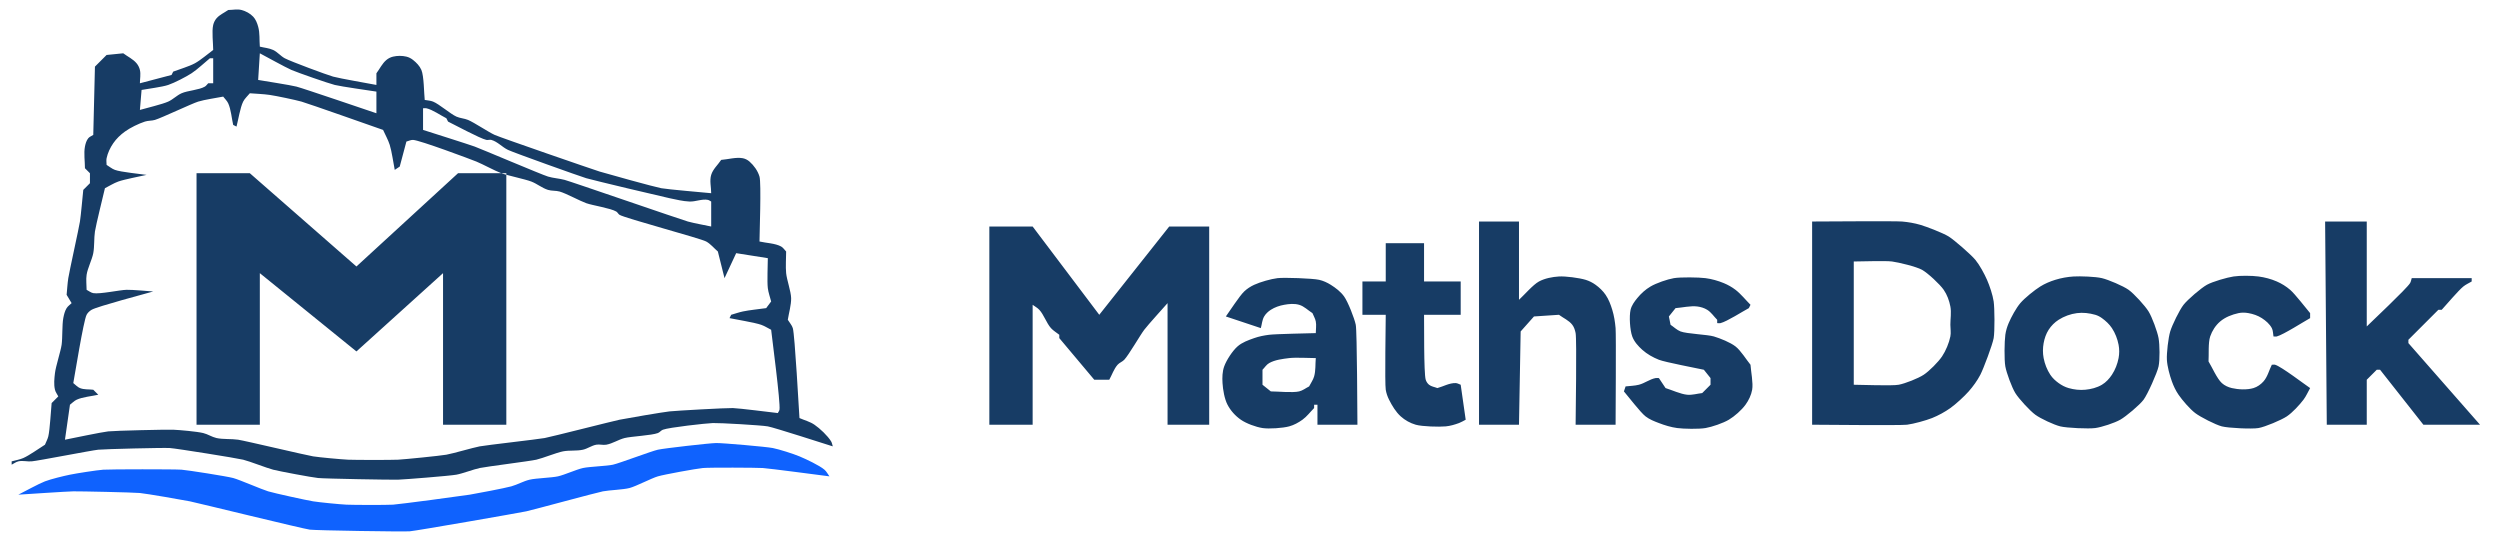
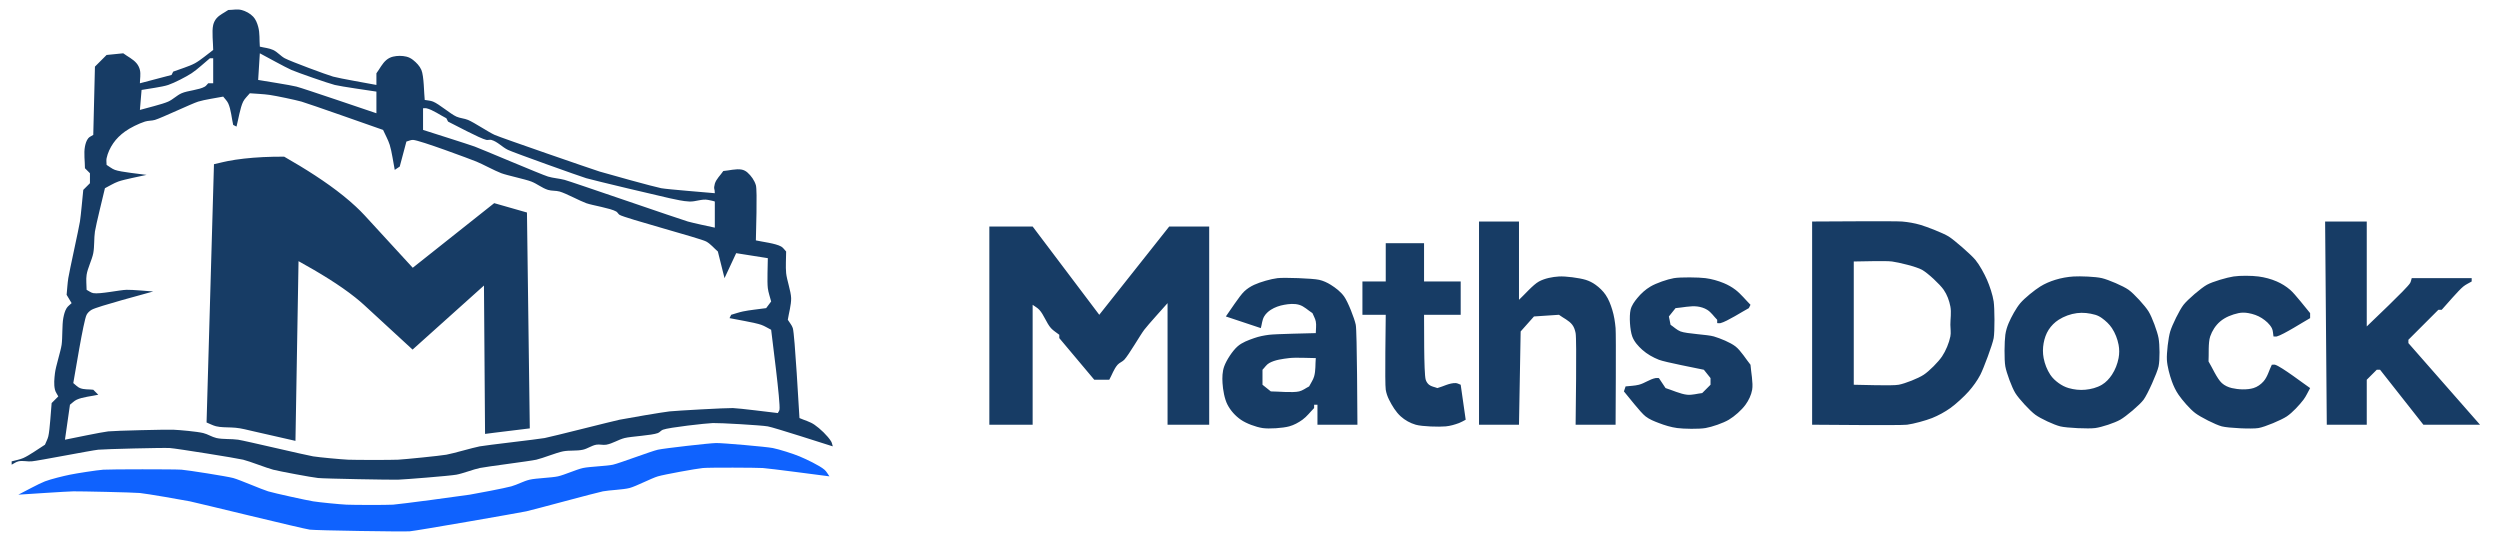
<svg xmlns="http://www.w3.org/2000/svg" viewBox="0 0 1501 326" role="img" aria-labelledby="title">
-   <path fill="#173c65" fill-rule="evenodd" d="M137.00,6.00 C139.67,6.00 142.42,5.32 145.00,6.00 C147.60,6.69 150.15,8.05 152.00,10.00 C153.54,11.62 154.40,13.85 155.00,16.00 C156.08,19.85 155.67,24.01 156.00,28.00 C158.67,28.67 161.50,28.85 164.00,30.00 C166.60,31.20 168.47,33.65 171.00,35.00 C174.53,36.89 196.15,44.91 200.00,46.00 C203.85,47.09 222.07,50.24 226.00,51.00 C226.00,48.67 226.00,46.33 226.00,44.00 C228.00,41.33 229.44,38.14 232.00,36.00 C233.14,35.04 234.55,34.34 236.00,34.00 C238.60,33.39 241.40,33.39 244.00,34.00 C245.45,34.34 246.83,35.07 248.00,36.00 C250.04,37.62 251.98,39.60 253.00,42.00 C254.57,45.68 254.56,56.02 255.00,60.00 C256.67,60.33 258.42,60.36 260.00,61.00 C263.71,62.50 270.36,68.35 274.00,70.00 C276.21,71.00 278.76,71.07 281.00,72.00 C284.69,73.54 293.35,79.35 297.00,81.00 C300.65,82.65 356.18,101.82 360.00,103.00 C363.82,104.18 393.07,112.28 397.00,113.00 C400.93,113.72 423.02,115.60 427.00,116.00 C427.00,112.33 425.94,108.51 427.00,105.00 C428.04,101.55 431.00,99.00 433.00,96.00 C436.99,95.69 442.07,94.23 446.00,95.00 C447.46,95.29 448.88,96.01 450.00,97.00 C452.70,99.39 454.96,102.55 456.00,106.00 C457.16,109.83 456.00,141.00 456.00,145.00 C459.90,145.90 465.50,146.06 469.00,148.00 C470.24,148.69 471.00,150.00 472.00,151.00 C472.00,155.00 471.61,160.02 472.00,164.00 C472.39,167.98 474.91,175.00 475.00,179.00 C475.09,183.00 473.61,188.05 473.00,192.00 C474.00,193.67 475.41,195.15 476.00,197.00 C477.21,200.81 479.70,247.01 480.00,251.00 C483.00,252.33 486.29,253.14 489.00,255.00 C492.30,257.26 496.90,261.60 499.00,265.00 C499.55,265.90 499.67,267.00 500.00,268.00 C496.18,266.82 464.94,256.71 461.00,256.00 C457.06,255.29 432.00,253.86 428.00,254.00 C424.00,254.14 401.74,256.59 398.00,258.00 C396.88,258.42 396.12,259.57 395.00,260.00 C391.27,261.44 378.88,262.01 375.00,263.00 C371.22,263.96 367.84,266.32 364.00,267.00 C362.03,267.35 359.97,266.64 358.00,267.00 C355.20,267.51 352.78,269.38 350.00,270.00 C346.10,270.88 341.93,270.23 338.00,271.00 C334.07,271.77 325.90,275.11 322.00,276.00 C318.10,276.89 291.91,280.16 288.00,281.00 C284.09,281.84 277.93,284.28 274.00,285.00 C270.07,285.72 243.00,287.87 239.00,288.00 C235.00,288.13 194.98,287.41 191.00,287.00 C187.02,286.59 167.87,283.00 164.00,282.00 C160.13,281.00 149.89,276.95 146.00,276.00 C142.11,275.05 105.99,269.27 102.00,269.00 C98.01,268.73 62.98,269.61 59.00,270.00 C55.02,270.39 22.99,276.65 19.00,277.00 C16.34,277.23 13.60,276.39 11.00,277.00 C9.55,277.34 8.33,278.33 7.00,279.00 C7.00,278.33 7.00,277.67 7.00,277.00 C9.33,276.33 11.78,275.98 14.00,275.00 C17.66,273.39 23.59,269.10 27.00,267.00 C27.67,265.33 28.57,263.74 29.00,262.00 C29.95,258.11 30.60,245.98 31.00,242.00 C32.33,240.67 33.67,239.33 35.00,238.00 C34.33,236.67 33.34,235.45 33.00,234.00 C32.23,230.76 32.62,227.31 33.00,224.00 C33.46,220.03 36.42,210.96 37.00,207.00 C37.58,203.04 37.24,194.93 38.00,191.00 C38.40,188.93 38.89,186.79 40.00,185.00 C40.74,183.80 42.00,183.00 43.00,182.00 C42.00,180.33 41.00,178.67 40.00,177.00 C40.33,173.67 40.49,170.31 41.00,167.00 C41.60,163.05 47.39,136.95 48.00,133.00 C48.61,129.05 49.58,117.98 50.00,114.00 C51.33,112.67 52.67,111.33 54.00,110.00 C54.00,108.00 54.00,106.00 54.00,104.00 C53.00,103.00 52.00,102.00 51.00,101.00 C51.00,97.00 50.24,91.93 51.00,88.00 C51.34,86.24 51.87,84.39 53.00,83.00 C53.76,82.07 55.00,81.67 56.00,81.00 C56.10,77.00 56.90,44.00 57.00,40.00 C59.33,37.67 61.67,35.33 64.00,33.00 C67.33,32.67 70.67,32.33 74.00,32.00 C76.67,34.00 79.86,35.44 82.00,38.00 C82.96,39.14 83.66,40.55 84.00,42.00 C84.61,44.60 84.00,47.33 84.00,50.00 C87.87,48.98 99.13,46.02 103.00,45.00 C103.33,44.33 103.67,43.67 104.00,43.00 C107.73,41.56 113.49,39.91 117.00,38.00 C120.51,36.09 124.77,32.35 128.00,30.00 C128.00,26.00 127.08,18.89 128.00,15.00 C128.34,13.55 129.03,12.13 130.00,11.00 C131.86,8.82 134.67,7.67 137.00,6.00 Z M155.00,48.00 C158.94,48.69 174.12,51.02 178.00,52.00 C181.88,52.98 222.21,66.74 226.00,68.00 C226.00,64.00 226.00,59.00 226.00,55.00 C222.05,54.37 204.88,51.97 201.00,51.00 C197.12,50.03 178.67,43.59 175.00,42.00 C171.33,40.41 159.54,33.86 156.00,32.00 C155.75,35.99 155.25,44.01 155.00,48.00 Z M125.00,50.00 C126.00,50.00 127.00,50.00 128.00,50.00 C128.00,46.00 128.00,39.00 128.00,35.00 C127.33,35.00 126.67,35.00 126.00,35.00 C122.90,37.53 118.36,41.83 115.00,44.00 C111.64,46.17 104.79,49.72 101.00,51.00 C97.21,52.28 88.93,53.26 85.00,54.00 C84.67,57.99 84.33,62.01 84.00,66.00 C87.84,64.87 97.35,62.64 101.00,61.00 C103.87,59.71 106.13,57.28 109.00,56.00 C112.65,54.37 119.55,54.03 123.00,52.00 C123.81,51.52 124.33,50.67 125.00,50.00 Z M254.00,78.00 C257.81,79.23 281.24,86.63 285.00,88.00 C288.76,89.37 325.17,104.85 329.00,106.00 C332.25,106.98 335.72,107.12 339.00,108.00 C342.86,109.03 409.14,131.94 413.00,133.00 C416.86,134.06 423.09,135.16 427.00,136.00 C427.00,132.00 427.00,125.00 427.00,121.00 C426.33,120.67 425.73,120.14 425.00,120.00 C421.38,119.32 417.68,121.14 414.00,121.00 C410.00,120.85 405.92,119.80 402.00,119.00 C398.08,118.20 355.83,108.15 352.00,107.00 C348.17,105.85 308.61,91.72 305.00,90.00 C301.49,88.33 298.75,85.04 295.00,84.00 C294.04,83.73 292.98,84.22 292.00,84.00 C288.10,83.12 272.61,74.73 269.00,73.00 C268.67,72.33 268.33,71.67 268.00,71.00 C264.42,69.21 259.89,65.92 256.00,65.00 C255.35,64.85 254.67,65.00 254.00,65.00 C254.00,69.00 254.00,74.00 254.00,78.00 Z M64.00,99.00 C65.67,100.00 67.17,101.34 69.00,102.00 C72.76,103.37 84.05,104.38 88.00,105.00 C84.11,105.92 74.76,107.64 71.00,109.00 C68.20,110.01 65.67,111.67 63.00,113.00 C62.10,116.90 57.60,135.05 57.00,139.00 C56.40,142.95 56.75,148.07 56.00,152.00 C55.25,155.93 52.59,161.04 52.00,165.00 C51.55,167.97 52.00,171.00 52.00,174.00 C53.33,174.67 54.53,175.73 56.00,176.00 C59.93,176.72 72.00,174.07 76.00,174.00 C80.00,173.93 88.01,174.75 92.00,175.00 C88.17,176.14 58.44,183.95 55.00,186.00 C53.78,186.72 52.66,187.75 52.00,189.00 C50.12,192.53 44.77,226.07 44.00,230.00 C45.33,231.00 46.45,232.38 48.00,233.00 C50.49,234.01 53.33,233.67 56.00,234.00 C57.00,235.00 58.00,236.00 59.00,237.00 C55.10,237.90 49.63,238.31 46.00,240.00 C44.49,240.70 43.33,242.00 42.00,243.00 C41.43,246.96 39.57,260.04 39.00,264.00 C42.93,263.24 61.02,259.43 65.00,259.00 C68.98,258.57 100.00,257.83 104.00,258.00 C108.00,258.17 118.11,259.07 122.00,260.00 C124.77,260.66 127.22,262.38 130.00,263.00 C133.91,263.86 139.04,263.41 143.00,264.00 C146.96,264.59 184.05,273.38 188.00,274.00 C191.95,274.62 205.00,275.81 209.00,276.00 C213.00,276.19 235.01,276.21 239.00,276.00 C242.99,275.79 264.06,273.69 268.00,273.00 C271.94,272.31 284.07,268.74 288.00,268.00 C291.93,267.26 323.07,263.73 327.00,263.00 C330.93,262.27 368.08,252.80 372.00,252.00 C375.92,251.20 398.02,247.43 402.00,247.00 C405.98,246.57 436.00,244.88 440.00,245.00 C444.00,245.12 463.02,247.56 467.00,248.00 C467.33,247.33 467.87,246.73 468.00,246.00 C468.72,242.06 463.41,201.98 463.00,198.00 C461.00,197.00 459.11,195.74 457.00,195.00 C453.22,193.68 441.91,191.82 438.00,191.00 C438.33,190.33 438.67,189.67 439.00,189.00 C441.33,188.33 443.63,187.51 446.00,187.00 C449.91,186.17 456.04,185.57 460.00,185.00 C461.00,183.67 462.00,182.33 463.00,181.00 C462.33,178.33 461.34,175.73 461.00,173.00 C460.51,169.03 461.00,159.00 461.00,155.00 C457.05,154.38 445.95,152.62 442.00,152.00 C440.31,155.62 436.69,163.38 435.00,167.00 C434.03,163.12 431.97,154.88 431.00,151.00 C428.67,149.00 426.69,146.48 424.00,145.00 C420.50,143.07 375.43,131.06 372.00,129.00 C371.19,128.51 370.81,127.48 370.00,127.00 C366.55,124.98 355.77,123.34 352.00,122.00 C348.23,120.66 339.85,116.09 336.00,115.00 C333.73,114.36 331.25,114.70 329.00,114.00 C325.44,112.89 322.48,110.34 319.00,109.00 C315.27,107.56 304.75,105.39 301.00,104.00 C297.25,102.61 289.71,98.50 286.00,97.00 C282.29,95.50 252.00,84.17 248.00,84.00 C246.63,83.94 245.33,84.67 244.00,85.00 C242.97,88.86 241.03,96.14 240.00,100.00 C239.00,100.67 238.00,101.33 237.00,102.00 C236.22,98.08 235.21,90.81 234.00,87.00 C233.01,83.87 231.33,81.00 230.00,78.00 C226.22,76.69 184.85,62.07 181.00,61.00 C177.15,59.93 165.96,57.58 162.00,57.00 C158.04,56.42 153.99,56.33 150.00,56.00 C148.67,57.67 146.96,59.09 146.00,61.00 C144.20,64.57 143.03,72.14 142.00,76.00 C141.33,75.67 140.67,75.33 140.00,75.00 C139.10,71.10 138.69,65.63 137.00,62.00 C136.30,60.49 135.00,59.33 134.00,58.00 C130.08,58.78 122.82,59.82 119.00,61.00 C115.18,62.18 96.84,70.88 93.00,72.00 C91.05,72.57 88.93,72.37 87.00,73.00 C83.20,74.24 78.24,76.66 75.00,79.00 C72.32,80.93 69.87,83.28 68.00,86.00 C66.14,88.71 64.68,91.79 64.00,95.00 C63.72,96.30 64.00,97.67 64.00,99.00 Z M118,104 H150 L214,160 L275,104 H304 V255 H266 V164 L214,211 L156,164 V255 H118 Z" />
+   <path fill="#173c65" fill-rule="evenodd" d="M137.00,6.00 C139.67,6.00 142.42,5.32 145.00,6.00 C147.60,6.69 150.15,8.05 152.00,10.00 C153.54,11.62 154.40,13.85 155.00,16.00 C156.08,19.85 155.67,24.01 156.00,28.00 C158.67,28.67 161.50,28.85 164.00,30.00 C166.60,31.20 168.47,33.65 171.00,35.00 C174.53,36.89 196.15,44.91 200.00,46.00 C203.85,47.09 222.07,50.24 226.00,51.00 C226.00,48.67 226.00,46.33 226.00,44.00 C228.00,41.33 229.44,38.14 232.00,36.00 C233.14,35.04 234.55,34.34 236.00,34.00 C238.60,33.39 241.40,33.39 244.00,34.00 C245.45,34.34 246.83,35.07 248.00,36.00 C250.04,37.62 251.98,39.60 253.00,42.00 C254.57,45.68 254.56,56.02 255.00,60.00 C256.67,60.33 258.42,60.36 260.00,61.00 C263.71,62.50 270.36,68.35 274.00,70.00 C276.21,71.00 278.76,71.07 281.00,72.00 C284.69,73.54 293.35,79.35 297.00,81.00 C300.65,82.65 356.18,101.82 360.00,103.00 C363.82,104.18 393.07,112.28 397.00,113.00 C400.93,113.72 425.195,115.6 429.175,116 C429.175,112.88 428.274,113.808 429.175,110.325 C430.059,107.392 432.575,105.225 434.275,102.675 C437.666,102.412 441.985,101.171 445.325,101.825 C446.566,102.072 447.773,102.683 448.725,103.525 C451.02,105.556 452.941,108.243 453.825,111.175 C454.811,114.43 453.825,140.925 453.825,144.325 C457.725,145.225 465.50,146.06 469.00,148.00 C470.24,148.69 471.00,150.00 472.00,151.00 C472.00,155.00 471.61,160.02 472.00,164.00 C472.39,167.98 474.91,175.00 475.00,179.00 C475.09,183.00 473.61,188.05 473.00,192.00 C474.00,193.67 475.41,195.15 476.00,197.00 C477.21,200.81 479.70,247.01 480.00,251.00 C483.00,252.33 486.29,253.14 489.00,255.00 C492.30,257.26 496.90,261.60 499.00,265.00 C499.55,265.90 499.67,267.00 500.00,268.00 C496.18,266.82 464.94,256.71 461.00,256.00 C457.06,255.29 432.00,253.86 428.00,254.00 C424.00,254.14 401.74,256.59 398.00,258.00 C396.88,258.42 396.12,259.57 395.00,260.00 C391.27,261.44 378.88,262.01 375.00,263.00 C371.22,263.96 367.84,266.32 364.00,267.00 C362.03,267.35 359.97,266.64 358.00,267.00 C355.20,267.51 352.78,269.38 350.00,270.00 C346.10,270.88 341.93,270.23 338.00,271.00 C334.07,271.77 325.90,275.11 322.00,276.00 C318.10,276.89 291.91,280.16 288.00,281.00 C284.09,281.84 277.93,284.28 274.00,285.00 C270.07,285.72 243.00,287.87 239.00,288.00 C235.00,288.13 194.98,287.41 191.00,287.00 C187.02,286.59 167.87,283.00 164.00,282.00 C160.13,281.00 149.89,276.95 146.00,276.00 C142.11,275.05 105.99,269.27 102.00,269.00 C98.01,268.73 62.98,269.61 59.00,270.00 C55.02,270.39 22.99,276.65 19.00,277.00 C16.34,277.23 13.60,276.39 11.00,277.00 C9.55,277.34 8.33,278.33 7.00,279.00 C7.00,278.33 7.00,277.67 7.00,277.00 C9.33,276.33 11.78,275.98 14.00,275.00 C17.66,273.39 23.59,269.10 27.00,267.00 C27.67,265.33 28.57,263.74 29.00,262.00 C29.95,258.11 30.60,245.98 31.00,242.00 C32.33,240.67 33.67,239.33 35.00,238.00 C34.33,236.67 33.34,235.45 33.00,234.00 C32.23,230.76 32.62,227.31 33.00,224.00 C33.46,220.03 36.42,210.96 37.00,207.00 C37.58,203.04 37.24,194.93 38.00,191.00 C38.40,188.93 38.89,186.79 40.00,185.00 C40.74,183.80 42.00,183.00 43.00,182.00 C42.00,180.33 41.00,178.67 40.00,177.00 C40.33,173.67 40.49,170.31 41.00,167.00 C41.60,163.05 47.39,136.95 48.00,133.00 C48.61,129.05 49.58,117.98 50.00,114.00 C51.33,112.67 52.67,111.33 54.00,110.00 C54.00,108.00 54.00,106.00 54.00,104.00 C53.00,103.00 52.00,102.00 51.00,101.00 C51.00,97.00 50.24,91.93 51.00,88.00 C51.34,86.24 51.87,84.39 53.00,83.00 C53.76,82.07 55.00,81.67 56.00,81.00 C56.10,77.00 56.90,44.00 57.00,40.00 C59.33,37.67 61.67,35.33 64.00,33.00 C67.33,32.67 70.67,32.33 74.00,32.00 C76.67,34.00 79.86,35.44 82.00,38.00 C82.96,39.14 83.66,40.55 84.00,42.00 C84.61,44.60 84.00,47.33 84.00,50.00 C87.87,48.98 99.13,46.02 103.00,45.00 C103.33,44.33 103.67,43.67 104.00,43.00 C107.73,41.56 113.49,39.91 117.00,38.00 C120.51,36.09 124.77,32.35 128.00,30.00 C128.00,26.00 127.08,18.89 128.00,15.00 C128.34,13.55 129.03,12.13 130.00,11.00 C131.86,8.82 134.67,7.67 137.00,6.00 Z M155.00,48.00 C158.94,48.69 174.12,51.02 178.00,52.00 C181.88,52.98 222.21,66.74 226.00,68.00 C226.00,64.00 226.00,59.00 226.00,55.00 C222.05,54.37 204.88,51.97 201.00,51.00 C197.12,50.03 178.67,43.59 175.00,42.00 C171.33,40.41 159.54,33.86 156.00,32.00 C155.75,35.99 155.25,44.01 155.00,48.00 Z M125.00,50.00 C126.00,50.00 127.00,50.00 128.00,50.00 C128.00,46.00 128.00,39.00 128.00,35.00 C127.33,35.00 126.67,35.00 126.00,35.00 C122.90,37.53 118.36,41.83 115.00,44.00 C111.64,46.17 104.79,49.72 101.00,51.00 C97.21,52.28 88.93,53.26 85.00,54.00 C84.67,57.99 84.33,62.01 84.00,66.00 C87.84,64.87 97.35,62.64 101.00,61.00 C103.87,59.71 106.13,57.28 109.00,56.00 C112.65,54.37 119.55,54.03 123.00,52.00 C123.81,51.52 124.33,50.67 125.00,50.00 Z M254.00,78.00 C257.81,79.23 281.24,86.63 285.00,88.00 C288.76,89.37 325.17,104.85 329.00,106.00 C332.25,106.98 335.72,107.12 339.00,108.00 C342.86,109.03 409.14,131.94 413.00,133.00 C416.86,134.06 425.265,135.835 429.175,136.675 C429.175,133.275 429.175,125 429.175,121 C428.505,120.67 425.73,120.14 425.00,120.00 C421.38,119.32 417.68,121.14 414.00,121.00 C410.00,120.85 405.92,119.80 402.00,119.00 C398.08,118.20 355.83,108.15 352.00,107.00 C348.17,105.85 308.61,91.72 305.00,90.00 C301.49,88.33 298.75,85.04 295.00,84.00 C294.04,83.73 292.98,84.22 292.00,84.00 C288.10,83.12 272.61,74.73 269.00,73.00 C268.67,72.33 268.33,71.67 268.00,71.00 C264.42,69.21 259.89,65.92 256.00,65.00 C255.35,64.85 254.67,65.00 254.00,65.00 C254.00,69.00 254.00,74.00 254.00,78.00 Z M64.00,99.00 C65.67,100.00 67.17,101.34 69.00,102.00 C72.76,103.37 84.05,104.38 88.00,105.00 C84.11,105.92 74.76,107.64 71.00,109.00 C68.20,110.01 65.67,111.67 63.00,113.00 C62.10,116.90 57.60,135.05 57.00,139.00 C56.40,142.95 56.75,148.07 56.00,152.00 C55.25,155.93 52.59,161.04 52.00,165.00 C51.55,167.97 52.00,171.00 52.00,174.00 C53.33,174.67 54.53,175.73 56.00,176.00 C59.93,176.72 72.00,174.07 76.00,174.00 C80.00,173.93 88.01,174.75 92.00,175.00 C88.17,176.14 58.44,183.95 55.00,186.00 C53.78,186.72 52.66,187.75 52.00,189.00 C50.12,192.53 44.77,226.07 44.00,230.00 C45.33,231.00 46.45,232.38 48.00,233.00 C50.49,234.01 53.33,233.67 56.00,234.00 C57.00,235.00 58.00,236.00 59.00,237.00 C55.10,237.90 49.63,238.31 46.00,240.00 C44.49,240.70 43.33,242.00 42.00,243.00 C41.43,246.96 39.57,260.04 39.00,264.00 C42.93,263.24 61.02,259.43 65.00,259.00 C68.98,258.57 100.00,257.83 104.00,258.00 C108.00,258.17 118.11,259.07 122.00,260.00 C124.77,260.66 127.22,262.38 130.00,263.00 C133.91,263.86 139.04,263.41 143.00,264.00 C146.96,264.59 184.05,273.38 188.00,274.00 C191.95,274.62 205.00,275.81 209.00,276.00 C213.00,276.19 235.01,276.21 239.00,276.00 C242.99,275.79 264.06,273.69 268.00,273.00 C271.94,272.31 284.07,268.74 288.00,268.00 C291.93,267.26 323.07,263.73 327.00,263.00 C330.93,262.27 368.08,252.80 372.00,252.00 C375.92,251.20 398.02,247.43 402.00,247.00 C405.98,246.57 436.00,244.88 440.00,245.00 C444.00,245.12 463.02,247.56 467.00,248.00 C467.33,247.33 467.87,246.73 468.00,246.00 C468.72,242.06 463.41,201.98 463.00,198.00 C461.00,197.00 459.11,195.74 457.00,195.00 C453.22,193.68 441.91,191.82 438.00,191.00 C438.33,190.33 438.67,189.67 439.00,189.00 C441.33,188.33 443.63,187.51 446.00,187.00 C449.91,186.17 456.04,185.57 460.00,185.00 C461.00,183.67 462.00,182.33 463.00,181.00 C462.33,178.33 461.34,175.73 461.00,173.00 C460.51,169.03 461.00,159.00 461.00,155.00 C457.05,154.38 445.95,152.62 442.00,152.00 C440.31,155.62 436.69,163.38 435.00,167.00 C434.03,163.12 431.97,154.88 431.00,151.00 C428.67,149.00 426.69,146.48 424.00,145.00 C420.50,143.07 375.43,131.06 372.00,129.00 C371.19,128.51 370.81,127.48 370.00,127.00 C366.55,124.98 355.77,123.34 352.00,122.00 C348.23,120.66 339.85,116.09 336.00,115.00 C333.73,114.36 331.25,114.70 329.00,114.00 C325.44,112.89 322.48,110.34 319.00,109.00 C315.27,107.56 304.75,105.39 301.00,104.00 C297.25,102.61 289.71,98.50 286.00,97.00 C282.29,95.50 252.00,84.17 248.00,84.00 C246.63,83.94 245.33,84.67 244.00,85.00 C242.97,88.86 241.03,96.14 240.00,100.00 C239.00,100.67 238.00,101.33 237.00,102.00 C236.22,98.08 235.21,90.81 234.00,87.00 C233.01,83.87 231.33,81.00 230.00,78.00 C226.22,76.69 184.85,62.07 181.00,61.00 C177.15,59.93 165.96,57.58 162.00,57.00 C158.04,56.42 153.99,56.33 150.00,56.00 C148.67,57.67 146.96,59.09 146.00,61.00 C144.20,64.57 143.03,72.14 142.00,76.00 C141.33,75.67 140.67,75.33 140.00,75.00 C139.10,71.10 138.69,65.63 137.00,62.00 C136.30,60.49 135.00,59.33 134.00,58.00 C130.08,58.78 122.82,59.82 119.00,61.00 C115.18,62.18 96.84,70.88 93.00,72.00 C91.05,72.57 88.93,72.37 87.00,73.00 C83.20,74.24 78.24,76.66 75.00,79.00 C72.32,80.93 69.87,83.28 68.00,86.00 C66.14,88.71 64.68,91.79 64.00,95.00 C63.72,96.30 64.00,97.67 64.00,99.00 Z M128.465,98.585 C130.313,98.155 132.165,97.724 134.060,97.283 C134.879,97.092 135.742,96.906 136.634,96.729 C139.588,96.141 142.906,95.636 146.505,95.230 C150.105,94.824 153.986,94.517 158.043,94.320 C162.100,94.124 166.333,94.037 170.621,94.064 C173.706,95.829 176.824,97.655 179.927,99.535 C183.030,101.415 186.118,103.347 189.145,105.324 C192.171,107.300 195.136,109.320 197.996,111.373 C200.857,113.426 203.612,115.512 206.225,117.620 C208.839,119.728 211.310,121.857 213.607,123.997 C215.509,125.768 217.303,127.549 218.943,129.327 C219.285,129.697 219.621,130.065 219.959,130.433 C221.920,132.569 223.860,134.681 225.778,136.770 C227.696,138.859 229.593,140.925 231.469,142.968 C233.345,145.011 235.200,147.032 237.035,149.030 C238.871,151.029 240.686,153.006 242.482,154.962 C244.278,156.918 246.054,158.853 247.812,160.767 C249.494,159.433 251.155,158.115 252.797,156.813 C254.438,155.511 256.059,154.224 257.662,152.953 C259.264,151.682 260.847,150.426 262.412,149.185 C263.977,147.943 265.523,146.717 267.051,145.504 C268.579,144.292 270.090,143.094 271.583,141.909 C273.076,140.724 274.552,139.554 276.011,138.396 C277.471,137.238 278.913,136.094 280.340,134.962 C281.767,133.830 283.177,132.711 284.572,131.605 C285.967,130.498 287.346,129.404 288.710,128.322 C290.075,127.239 291.424,126.169 292.758,125.110 C294.093,124.051 295.413,123.004 296.719,121.968 C298.442,122.461 300.144,122.947 301.824,123.428 C303.504,123.908 305.162,124.383 306.800,124.851 C308.438,125.319 310.056,125.782 311.653,126.239 C313.251,126.696 314.829,127.147 316.387,127.592 C316.415,129.693 316.442,131.796 316.470,133.902 C316.498,136.008 316.525,138.118 316.553,140.230 C316.581,142.342 316.609,144.457 316.636,146.575 C316.664,148.693 316.692,150.814 316.720,152.938 C316.748,155.061 316.775,157.188 316.803,159.318 C316.831,161.448 316.859,163.581 316.887,165.717 C316.915,167.853 316.943,169.992 316.971,172.134 C317.000,174.276 317.028,176.420 317.056,178.568 C317.084,180.716 317.112,182.867 317.140,185.021 C317.169,187.175 317.197,189.333 317.225,191.493 C317.254,193.653 317.282,195.816 317.310,197.982 C317.339,200.148 317.367,202.318 317.396,204.490 C317.424,206.663 317.453,208.838 317.481,211.017 C317.509,213.123 317.534,215.022 317.564,217.345 C317.565,217.424 317.567,217.518 317.568,217.605 C317.602,220.226 317.637,222.850 317.671,225.479 C317.705,228.107 317.740,230.739 317.775,233.375 C317.809,236.011 317.844,238.651 317.878,241.294 C317.913,243.937 317.948,246.585 317.983,249.235 C318.017,251.886 318.052,254.541 318.087,257.200 C316.415,257.408 314.721,257.616 313.004,257.826 C311.287,258.036 309.547,258.247 307.782,258.462 C306.018,258.676 304.229,258.894 302.416,259.116 C300.602,259.337 298.764,259.563 296.899,259.796 C295.034,260.029 293.143,260.266 291.225,260.524 C291.204,257.688 291.183,254.856 291.163,252.028 C291.142,249.201 291.121,246.377 291.101,243.558 C291.080,240.738 291.059,237.923 291.039,235.112 C291.018,232.300 290.997,229.493 290.977,226.690 C290.956,223.887 290.936,221.088 290.915,218.293 C290.910,217.525 290.904,216.680 290.899,215.990 C290.885,214.169 290.875,212.757 290.863,211.143 C290.847,208.918 290.830,206.696 290.814,204.477 C290.798,202.258 290.782,200.042 290.765,197.830 C290.749,195.617 290.733,193.408 290.717,191.202 C290.701,188.996 290.685,186.793 290.668,184.593 C290.652,182.393 290.636,180.197 290.620,178.003 C290.604,175.810 290.588,173.620 290.572,171.433 C289.150,172.709 287.711,174.000 286.255,175.307 C284.799,176.614 283.326,177.935 281.836,179.273 C280.345,180.611 278.837,181.964 277.311,183.334 C275.785,184.704 274.240,186.090 272.676,187.493 C271.113,188.897 269.530,190.317 267.928,191.755 C266.326,193.192 264.704,194.648 263.062,196.122 C261.420,197.595 259.758,199.088 258.074,200.599 C256.390,202.110 254.686,203.640 252.959,205.189 C251.232,206.739 249.483,208.309 247.712,209.898 C245.940,208.267 244.149,206.619 242.338,204.952 C240.527,203.285 238.696,201.599 236.845,199.895 C234.994,198.191 233.122,196.468 231.230,194.726 C229.337,192.983 227.423,191.221 225.487,189.439 C223.551,187.657 221.593,185.854 219.612,184.031 C219.239,183.687 218.867,183.343 218.490,182.998 C216.865,181.511 215.092,180.016 213.213,178.520 C210.899,176.678 208.409,174.833 205.775,172.993 C203.141,171.153 200.363,169.319 197.478,167.498 C194.593,165.677 191.602,163.869 188.547,162.083 C185.493,160.298 182.375,158.534 179.240,156.800 C179.195,159.469 179.149,162.143 179.103,164.821 C179.057,167.500 179.011,170.183 178.965,172.872 C178.919,175.560 178.873,178.253 178.827,180.950 C178.781,183.648 178.734,186.350 178.688,189.058 C178.642,191.765 178.595,194.477 178.549,197.194 C178.502,199.911 178.456,202.632 178.409,205.359 C178.375,207.336 178.345,209.095 178.307,211.299 C178.293,212.134 178.276,213.136 178.260,214.056 C178.203,217.402 178.145,220.754 178.088,224.113 C178.030,227.471 177.973,230.835 177.915,234.205 C177.857,237.576 177.799,240.952 177.741,244.335 C177.683,247.717 177.625,251.105 177.567,254.500 C177.509,257.895 177.451,261.295 177.392,264.702 C173.164,263.744 168.905,262.767 164.724,261.810 C160.544,260.854 156.443,259.915 152.526,259.034 C148.609,258.153 144.883,257.115 141.414,256.819 C137.945,256.522 134.741,256.658 131.896,256.314 C131.142,256.223 130.408,256.107 129.710,255.931 C127.774,255.443 125.898,254.402 124.021,253.657 C124.101,250.878 124.180,248.105 124.260,245.336 C124.339,242.567 124.418,239.803 124.497,237.044 C124.576,234.286 124.655,231.532 124.734,228.783 C124.813,226.034 124.891,223.291 124.970,220.552 C125.048,217.813 125.127,215.079 125.205,212.350 C125.208,212.260 125.210,212.170 125.213,212.079 C125.289,209.418 125.366,206.714 125.443,204.038 C125.522,201.270 125.602,198.508 125.681,195.751 C125.760,192.993 125.839,190.241 125.917,187.493 C125.996,184.746 126.075,182.003 126.153,179.265 C126.232,176.528 126.310,173.795 126.388,171.067 C126.466,168.339 126.544,165.616 126.622,162.898 C126.700,160.180 126.778,157.467 126.855,154.758 C126.933,152.050 127.010,149.346 127.088,146.648 C127.165,143.949 127.242,141.255 127.319,138.566 C127.397,135.877 127.473,133.193 127.550,130.513 C127.627,127.833 127.704,125.159 127.780,122.489 C127.857,119.818 127.933,117.153 128.009,114.492 C128.086,111.832 128.162,109.176 128.238,106.525 C128.314,103.874 128.389,101.227 128.465,98.585 Z" />
  <path fill="#0f62fe" fill-rule="evenodd" d="M430.00,266.00 C434.00,265.95 460.08,268.22 464.00,269.00 C467.92,269.78 476.31,272.46 480.00,274.00 C483.69,275.54 491.96,279.40 495.00,282.00 C496.27,283.08 497.00,284.67 498.00,286.00 C494.03,285.50 461.99,281.25 458.00,281.00 C454.01,280.75 425.98,280.63 422.00,281.00 C418.02,281.37 398.84,284.87 395.00,286.00 C391.16,287.13 381.87,291.98 378.00,293.00 C374.13,294.02 365.93,294.25 362.00,295.00 C358.07,295.75 319.91,306.16 316.00,307.00 C312.09,307.84 249.99,318.69 246.00,319.00 C242.01,319.31 189.97,318.50 186.00,318.00 C182.03,317.50 117.92,301.79 114.00,301.00 C110.08,300.21 87.98,296.38 84.00,296.00 C80.02,295.62 48.00,294.93 44.00,295.00 C40.00,295.07 14.99,296.76 11.00,297.00 C14.58,295.21 23.26,290.42 27.00,289.00 C30.74,287.58 38.08,285.81 42.00,285.00 C45.92,284.19 58.01,282.30 62.00,282.00 C65.99,281.70 105.01,281.68 109.00,282.00 C112.99,282.32 136.14,285.96 140.00,287.00 C143.86,288.04 157.17,293.85 161.00,295.00 C164.83,296.15 184.05,300.37 188.00,301.00 C191.95,301.63 204.00,302.80 208.00,303.00 C212.00,303.20 232.01,303.26 236.00,303.00 C239.99,302.74 278.05,297.65 282.00,297.00 C285.95,296.35 303.15,293.08 307.00,292.00 C310.76,290.95 314.20,288.90 318.00,288.00 C321.89,287.08 331.10,286.87 335.00,286.00 C338.90,285.13 346.09,281.86 350.00,281.00 C353.91,280.14 364.09,279.86 368.00,279.00 C371.91,278.14 391.09,270.86 395.00,270.00 C398.91,269.14 426.00,266.05 430.00,266.00 Z" />
  <path transform="translate(580 126)" fill="#173c65" fill-rule="evenodd" d="M308.00,7.00 C312.00,7.00 328.00,7.00 332.00,7.00 C332.00,11.00 332.00,50.00 332.00,54.00 C334.95,51.30 340.48,44.89 344.00,43.00 C347.52,41.11 352.01,40.24 356.00,40.00 C359.99,39.76 368.17,40.84 372.00,42.00 C374.14,42.65 376.19,43.69 378.00,45.00 C380.29,46.65 382.40,48.67 384.00,51.00 C385.86,53.71 387.03,56.86 388.00,60.00 C389.10,63.56 389.67,67.29 390.00,71.00 C390.36,74.98 390.00,125.00 390.00,129.00 C386.00,129.00 370.00,129.00 366.00,129.00 C366.00,125.00 366.76,77.93 366.00,74.00 C365.66,72.24 365.09,70.42 364.00,69.00 C361.97,66.35 358.67,65.00 356.00,63.00 C352.01,63.27 344.99,63.73 341.00,64.00 C338.34,66.99 335.66,70.01 333.00,73.00 C332.93,77.00 332.07,125.00 332.00,129.00 C328.00,129.00 312.00,129.00 308.00,129.00 C308.00,125.00 308.00,11.00 308.00,7.00 Z M508.00,7.00 C512.00,7.00 558.02,6.64 562.00,7.00 C565.71,7.33 569.42,7.95 573.00,9.00 C576.84,10.13 586.60,13.89 590.00,16.00 C593.40,18.11 603.45,26.92 606.00,30.00 C608.55,33.08 611.39,38.34 613.00,42.00 C614.61,45.66 616.41,51.04 617.00,55.00 C617.59,58.96 617.69,73.06 617.00,77.00 C616.31,80.94 610.85,95.45 609.00,99.00 C607.15,102.55 604.64,106.00 602.00,109.00 C599.36,112.00 594.26,116.68 591.00,119.00 C587.74,121.32 583.71,123.52 580.00,125.00 C576.29,126.48 568.97,128.48 565.00,129.00 C561.03,129.52 512.00,129.00 508.00,129.00 C508.00,125.00 508.00,11.00 508.00,7.00 Z M816.00,7.00 C820.00,7.00 837.00,7.00 841.00,7.00 C841.00,11.00 841.00,66.00 841.00,70.00 C843.83,67.17 864.90,47.40 867.00,44.00 C867.55,43.10 867.67,42.00 868.00,41.00 C872.00,41.00 900.00,41.00 904.00,41.00 C904.00,41.67 904.00,42.33 904.00,43.00 C902.33,44.00 900.51,44.78 899.00,46.00 C895.89,48.52 888.72,57.07 886.00,60.00 C885.33,60.00 884.67,60.00 884.00,60.00 C881.17,62.83 868.83,75.17 866.00,78.00 C866.00,78.67 866.00,79.33 866.00,80.00 C868.64,83.01 906.36,125.99 909.00,129.00 C905.00,129.00 879.00,129.00 875.00,129.00 C872.52,125.86 851.48,99.14 849.00,96.00 C848.33,96.00 847.67,96.00 847.00,96.00 C845.00,98.00 843.00,100.00 841.00,102.00 C841.00,106.00 841.00,125.00 841.00,129.00 C837.00,129.00 821.00,129.00 817.00,129.00 C816.97,125.00 816.03,11.00 816.00,7.00 Z M14.00,10.00 C18.00,10.00 36.00,10.00 40.00,10.00 C42.41,13.19 77.59,59.81 80.00,63.00 C82.48,59.87 119.52,13.13 122.00,10.00 C126.00,10.00 142.00,10.00 146.00,10.00 C146.00,14.00 146.00,125.00 146.00,129.00 C142.00,129.00 125.00,129.00 121.00,129.00 C121.00,125.00 121.00,60.00 121.00,56.00 C118.37,59.01 109.43,68.82 107.00,72.00 C104.57,75.18 97.75,87.09 95.00,90.00 C93.85,91.21 92.10,91.74 91.00,93.00 C88.74,95.59 87.67,99.00 86.00,102.00 C83.00,102.00 80.00,102.00 77.00,102.00 C74.43,98.94 58.57,80.06 56.00,77.00 C56.00,76.33 56.00,75.67 56.00,75.00 C54.33,73.67 52.43,72.59 51.00,71.00 C48.33,68.02 46.72,62.93 44.00,60.00 C42.87,58.78 41.33,58.00 40.00,57.00 C40.00,61.00 40.00,125.00 40.00,129.00 C36.00,129.00 18.00,129.00 14.00,129.00 C14.00,125.00 14.00,14.00 14.00,10.00 Z M252.00,20.00 C256.00,20.00 271.00,20.00 275.00,20.00 C275.00,24.00 275.00,39.00 275.00,43.00 C279.00,43.00 293.00,43.00 297.00,43.00 C297.00,47.00 297.00,59.00 297.00,63.00 C293.00,63.00 279.00,63.00 275.00,63.00 C275.10,67.00 274.79,98.19 276.00,102.00 C276.36,103.15 277.07,104.24 278.00,105.00 C279.39,106.13 281.33,106.33 283.00,107.00 C286.67,106.00 290.20,103.89 294.00,104.00 C295.05,104.03 296.00,104.67 297.00,105.00 C297.57,108.96 299.43,122.04 300.00,126.00 C298.67,126.67 297.40,127.48 296.00,128.00 C293.42,128.95 290.74,129.74 288.00,130.00 C284.02,130.38 273.84,130.11 270.00,129.00 C266.70,128.05 263.55,126.30 261.00,124.00 C258.03,121.32 255.80,117.57 254.00,114.00 C253.05,112.12 252.34,110.08 252.00,108.00 C251.36,104.05 252.00,67.00 252.00,63.00 C248.00,63.00 242.00,63.00 238.00,63.00 C238.00,59.00 238.00,47.00 238.00,43.00 C242.00,43.00 248.00,43.00 252.00,43.00 C252.00,39.00 252.00,24.00 252.00,20.00 Z M665.00,40.00 C668.99,39.76 678.11,40.07 682.00,41.00 C685.89,41.93 694.74,45.68 698.00,48.00 C701.26,50.32 707.90,57.59 710.00,61.00 C712.10,64.41 715.29,73.06 716.00,77.00 C716.71,80.94 716.84,90.09 716.00,94.00 C715.16,97.91 709.40,110.80 707.00,114.00 C704.60,117.20 696.48,124.03 693.00,126.00 C689.52,127.97 681.96,130.45 678.00,131.00 C674.04,131.55 660.88,130.96 657.00,130.00 C653.12,129.04 645.23,125.36 642.00,123.00 C638.77,120.64 632.10,113.41 630.00,110.00 C627.90,106.59 624.71,97.94 624.00,94.00 C623.29,90.06 623.45,78.96 624.00,75.00 C624.34,72.60 625.05,70.23 626.00,68.00 C627.57,64.32 630.42,59.05 633.00,56.00 C635.58,52.95 641.60,48.11 645.00,46.00 C647.79,44.27 650.86,42.97 654.00,42.00 C657.56,40.90 661.28,40.23 665.00,40.00 Z M761.00,40.00 C764.95,39.40 772.04,39.47 776.00,40.00 C779.77,40.50 783.52,41.48 787.00,43.00 C789.88,44.26 792.62,45.95 795.00,48.00 C798.03,50.61 804.40,58.96 807.00,62.00 C807.00,63.00 807.00,64.00 807.00,65.00 C803.50,66.93 790.87,75.00 787.00,76.00 C786.35,76.17 785.67,76.00 785.00,76.00 C784.67,74.33 784.80,72.50 784.00,71.00 C782.67,68.51 780.38,66.53 778.00,65.00 C775.61,63.46 772.80,62.51 770.00,62.00 C768.03,61.64 765.95,61.58 764.00,62.00 C760.09,62.85 756.05,64.41 753.00,67.00 C750.25,69.34 748.16,72.59 747.00,76.00 C745.71,79.79 746.27,87.01 746.00,91.00 C748.10,94.41 751.05,101.30 754.00,104.00 C755.65,105.51 757.82,106.49 760.00,107.00 C763.89,107.92 769.17,108.16 773.00,107.00 C775.30,106.30 777.41,104.80 779.00,103.00 C781.47,100.21 782.33,96.33 784.00,93.00 C784.67,93.00 785.36,92.81 786.00,93.00 C789.83,94.16 803.67,104.78 807.00,107.00 C805.67,109.33 804.63,111.86 803.00,114.00 C800.57,117.18 796.33,121.78 793.00,124.00 C789.67,126.22 779.94,130.31 776.00,131.00 C772.06,131.69 757.87,131.01 754.00,130.00 C750.13,128.99 741.19,124.42 738.00,122.00 C734.81,119.58 730.26,114.30 728.00,111.00 C726.31,108.54 725.01,105.81 724.00,103.00 C722.65,99.24 721.22,93.99 721.00,90.00 C720.78,86.01 721.85,76.83 723.00,73.00 C724.15,69.17 728.54,60.15 731.00,57.00 C733.46,53.85 741.50,46.94 745.00,45.00 C748.50,43.06 757.05,40.60 761.00,40.00 Z M187.00,41.00 C190.97,40.52 208.10,41.12 212.00,42.00 C214.48,42.56 216.85,43.65 219.00,45.00 C222.00,46.89 224.94,49.12 227.00,52.00 C229.33,55.25 233.19,65.08 234.00,69.00 C234.81,72.92 234.93,125.00 235.00,129.00 C231.00,129.00 215.00,129.00 211.00,129.00 C211.00,125.00 211.00,121.00 211.00,117.00 C210.33,117.00 209.67,117.00 209.00,117.00 C209.00,117.67 209.00,118.33 209.00,119.00 C206.67,121.33 204.68,124.07 202.00,126.00 C199.58,127.74 196.88,129.22 194.00,130.00 C190.14,131.04 181.95,131.61 178.00,131.00 C174.05,130.39 168.29,128.28 165.00,126.00 C161.71,123.72 158.84,120.55 157.00,117.00 C155.16,113.45 154.25,107.99 154.00,104.00 C153.79,100.66 153.87,97.15 155.00,94.00 C156.35,90.23 160.00,84.65 163.00,82.00 C165.79,79.53 169.49,78.25 173.00,77.00 C175.90,75.97 178.95,75.39 182.00,75.00 C185.97,74.49 206.00,74.14 210.00,74.00 C210.00,71.67 210.44,69.29 210.00,67.00 C209.66,65.24 208.67,63.67 208.00,62.00 C205.33,60.33 203.02,57.87 200.00,57.00 C197.12,56.17 193.95,56.46 191.00,57.00 C188.20,57.51 185.39,58.46 183.00,60.00 C181.41,61.02 179.96,62.37 179.00,64.00 C177.77,66.09 177.67,68.67 177.00,71.00 C173.21,69.74 159.79,65.26 156.00,64.00 C158.37,60.77 164.11,51.76 167.00,49.00 C168.74,47.34 170.82,46.01 173.00,45.00 C176.63,43.32 183.03,41.48 187.00,41.00 Z M425.00,41.00 C428.94,40.32 440.04,40.47 444.00,41.00 C447.77,41.50 451.49,42.55 455.00,44.00 C457.48,45.03 459.86,46.37 462.00,48.00 C465.18,50.43 468.17,54.17 471.00,57.00 C470.67,57.67 470.33,58.33 470.00,59.00 C466.46,60.87 456.88,67.04 453.00,68.00 C452.35,68.16 451.67,68.00 451.00,68.00 C451.00,67.33 451.00,66.67 451.00,66.00 C449.00,64.00 447.41,61.49 445.00,60.00 C443.21,58.89 441.09,58.26 439.00,58.00 C435.03,57.51 429.99,58.69 426.00,59.00 C424.67,60.67 423.33,62.33 422.00,64.00 C422.33,65.67 422.67,67.33 423.00,69.00 C425.00,70.33 426.76,72.13 429.00,73.00 C432.73,74.44 445.17,74.85 449.00,76.00 C452.83,77.15 458.84,79.55 462.00,82.00 C465.16,84.45 468.47,89.90 471.00,93.00 C471.27,96.99 472.70,104.06 472.00,108.00 C471.43,111.23 469.93,114.34 468.00,117.00 C465.65,120.24 461.44,123.95 458.00,126.00 C454.56,128.05 447.94,130.32 444.00,131.00 C440.06,131.68 430.96,131.53 427.00,131.00 C423.23,130.50 419.55,129.36 416.00,128.00 C413.21,126.94 410.35,125.83 408.00,124.00 C404.84,121.55 397.62,112.02 395.00,109.00 C395.33,108.00 395.67,107.00 396.00,106.00 C398.67,105.67 401.40,105.67 404.00,105.00 C407.48,104.10 410.47,101.68 414.00,101.00 C414.65,100.87 415.33,101.00 416.00,101.00 C417.33,103.00 418.67,105.00 420.00,107.00 C423.82,108.18 429.02,110.62 433.00,111.00 C436.01,111.28 439.00,110.33 442.00,110.00 C443.67,108.33 445.33,106.67 447.00,105.00 C447.00,103.67 447.00,102.33 447.00,101.00 C445.67,99.33 444.33,97.67 443.00,96.00 C439.10,95.13 419.72,91.48 416.00,90.00 C412.39,88.56 408.89,86.60 406.00,84.00 C403.52,81.77 401.15,79.13 400.00,76.00 C398.62,72.25 398.09,63.90 399.00,60.00 C399.61,57.38 401.30,55.08 403.00,53.00 C405.24,50.26 407.94,47.79 411.00,46.00 C414.45,43.97 421.06,41.68 425.00,41.00 Z M591.00,69.00 C591.00,65.33 591.69,61.60 591.00,58.00 C590.32,54.47 589.04,50.96 587.00,48.00 C584.73,44.71 577.49,37.95 574.00,36.00 C570.51,34.05 559.96,31.54 556.00,31.00 C552.04,30.46 537.00,31.00 533.00,31.00 C533.00,35.00 533.00,101.00 533.00,105.00 C537.00,105.00 556.07,105.76 560.00,105.00 C563.93,104.24 571.66,101.20 575.00,99.00 C578.34,96.80 583.77,91.32 586.00,88.00 C588.23,84.68 590.22,79.92 591.00,76.00 C591.46,73.71 591.00,71.33 591.00,69.00 Z M647.00,89.00 C647.68,92.53 649.02,96.00 651.00,99.00 C652.30,100.97 654.09,102.62 656.00,104.00 C657.81,105.31 659.85,106.38 662.00,107.00 C665.22,107.93 668.67,108.32 672.00,108.00 C675.46,107.67 679.01,106.78 682.00,105.00 C684.43,103.55 686.44,101.36 688.00,99.00 C689.98,96.00 691.32,92.53 692.00,89.00 C692.50,86.38 692.50,83.62 692.00,81.00 C691.32,77.47 689.98,74.00 688.00,71.00 C686.44,68.64 684.29,66.65 682.00,65.00 C680.79,64.13 679.43,63.41 678.00,63.00 C674.46,61.99 670.65,61.53 667.00,62.00 C663.13,62.50 659.29,63.90 656.00,66.00 C653.61,67.52 651.53,69.62 650.00,72.00 C648.46,74.39 647.51,77.20 647.00,80.00 C646.46,82.95 646.43,86.05 647.00,89.00 Z M209.00,100.00 C210.01,96.46 209.67,92.67 210.00,89.00 C206.00,89.00 197.97,88.51 194.00,89.00 C190.03,89.49 185.48,90.03 182.00,92.00 C180.36,92.93 179.33,94.67 178.00,96.00 C178.00,99.00 178.00,102.00 178.00,105.00 C179.67,106.33 181.33,107.67 183.00,109.00 C187.00,109.00 196.11,109.92 200.00,109.00 C202.18,108.49 204.00,107.00 206.00,106.00 C207.00,104.00 208.39,102.15 209.00,100.00 Z" />
</svg>
